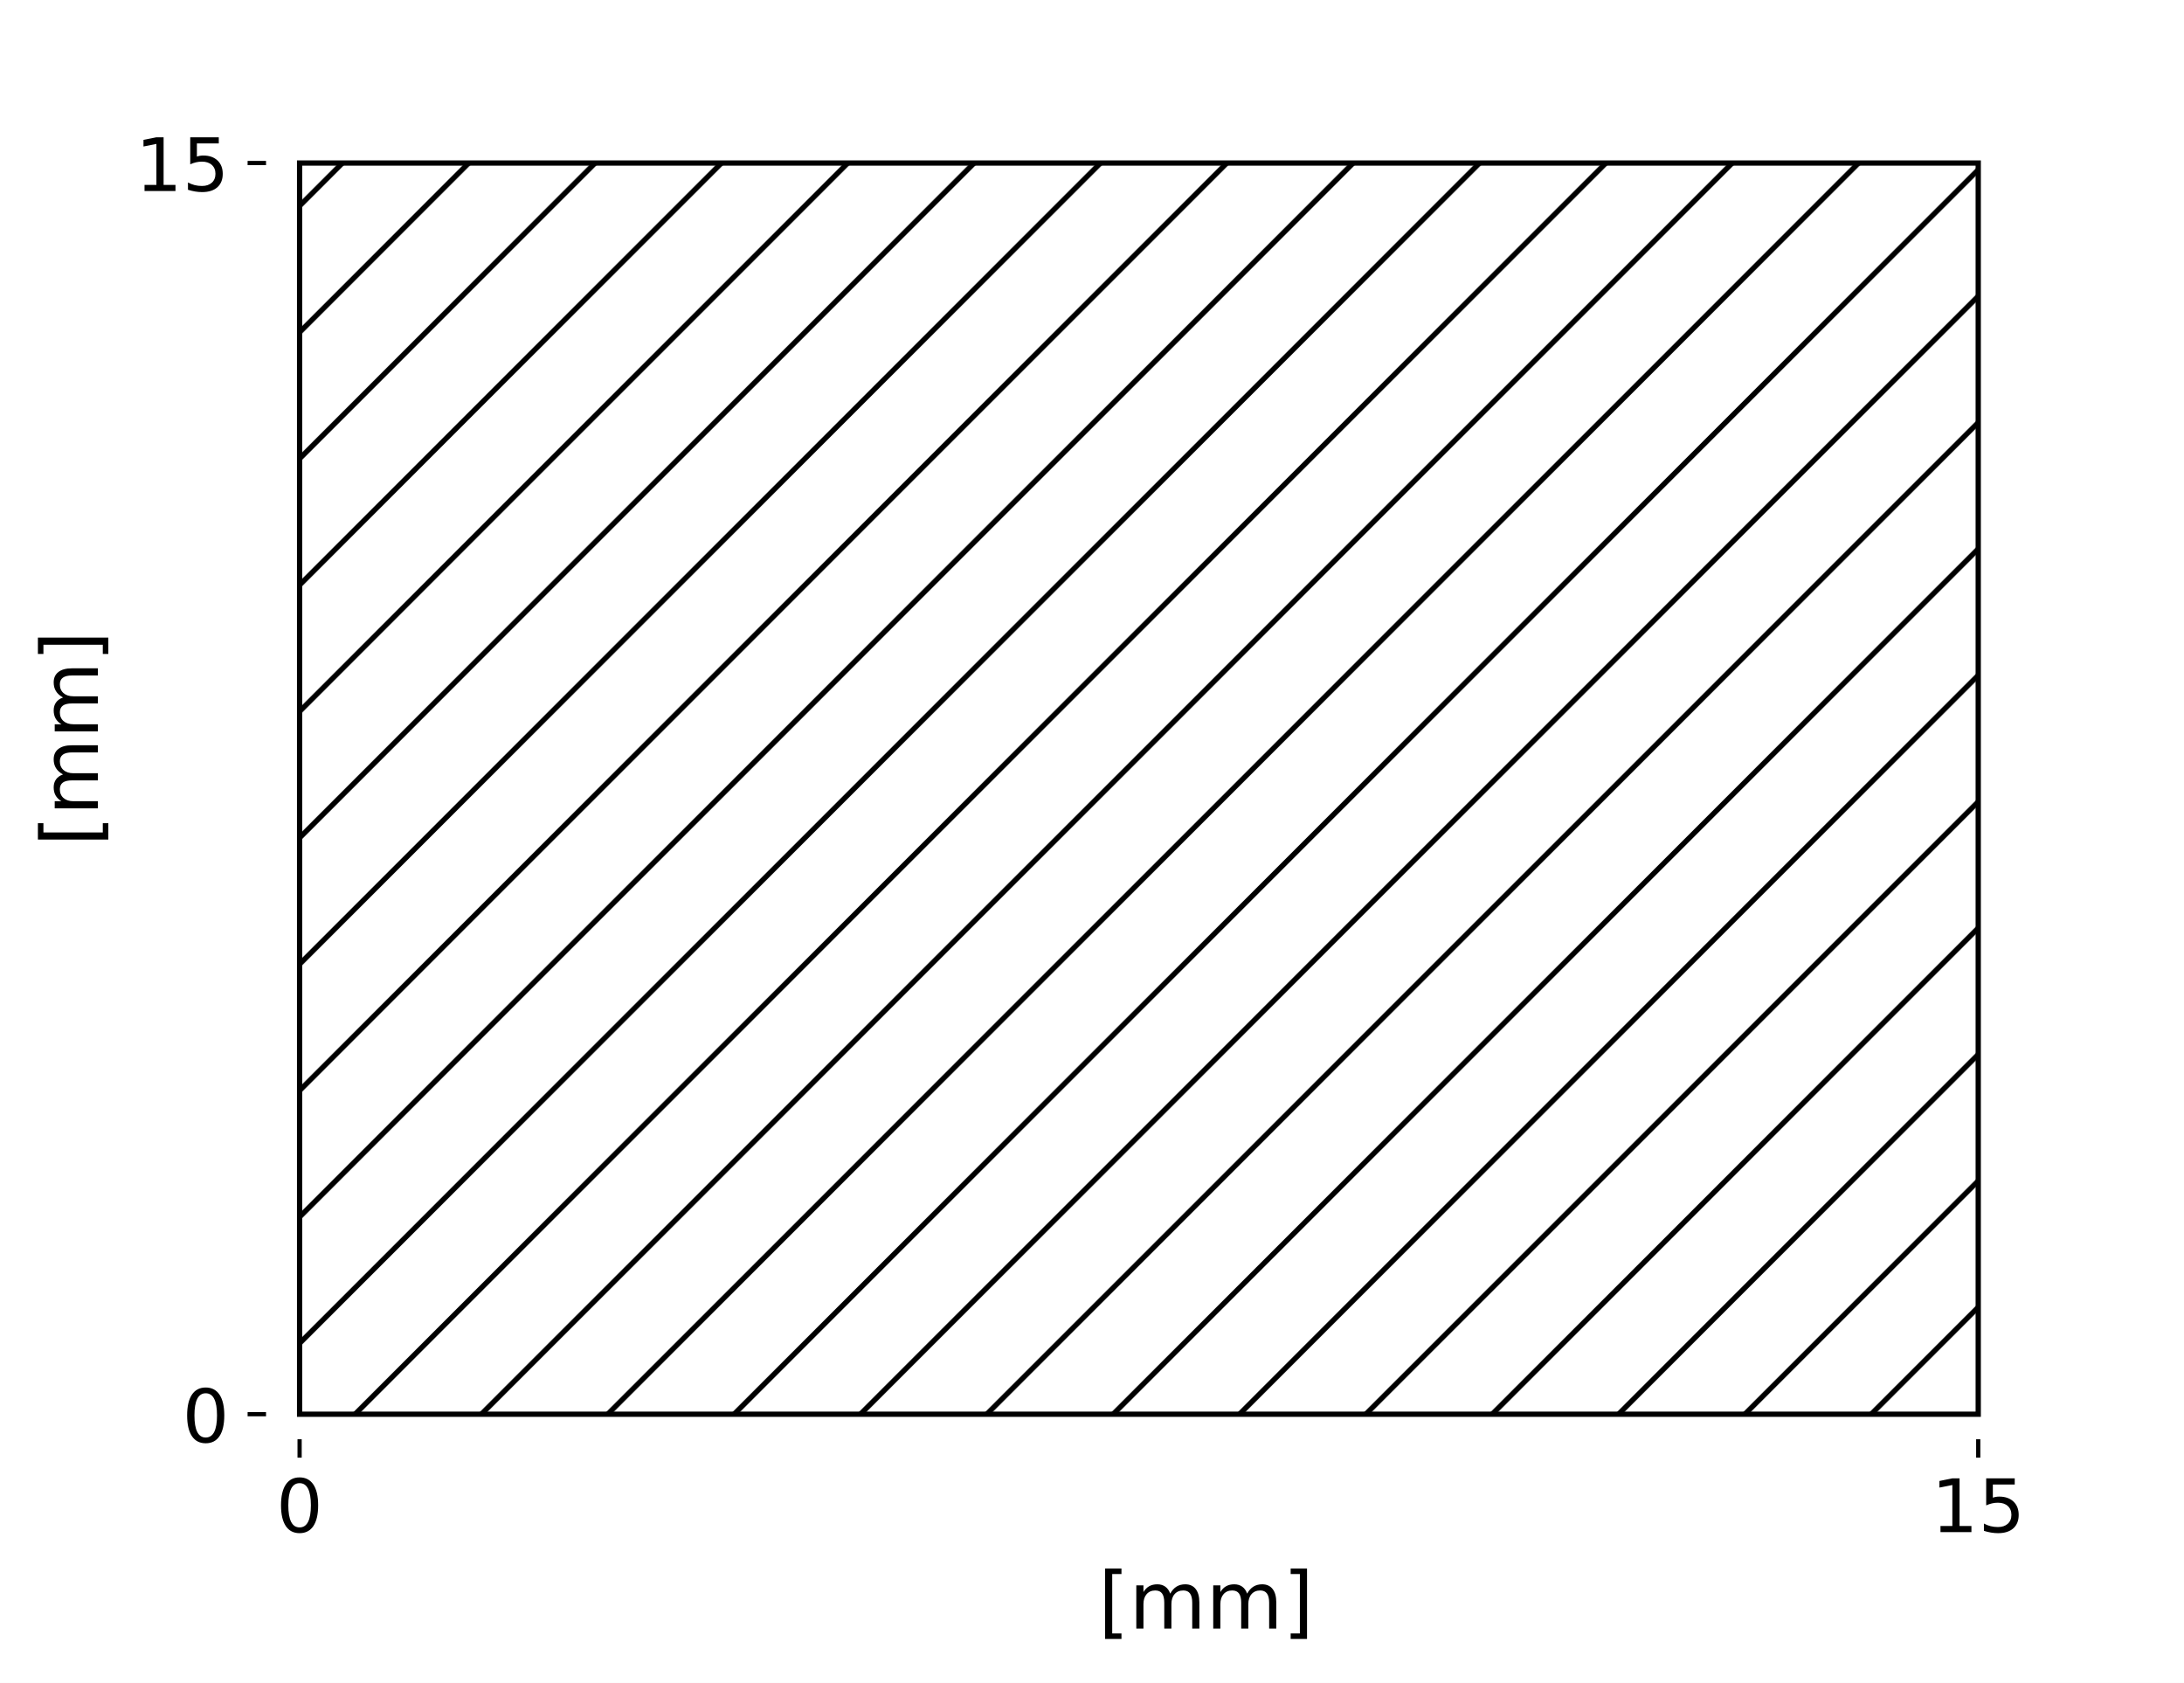
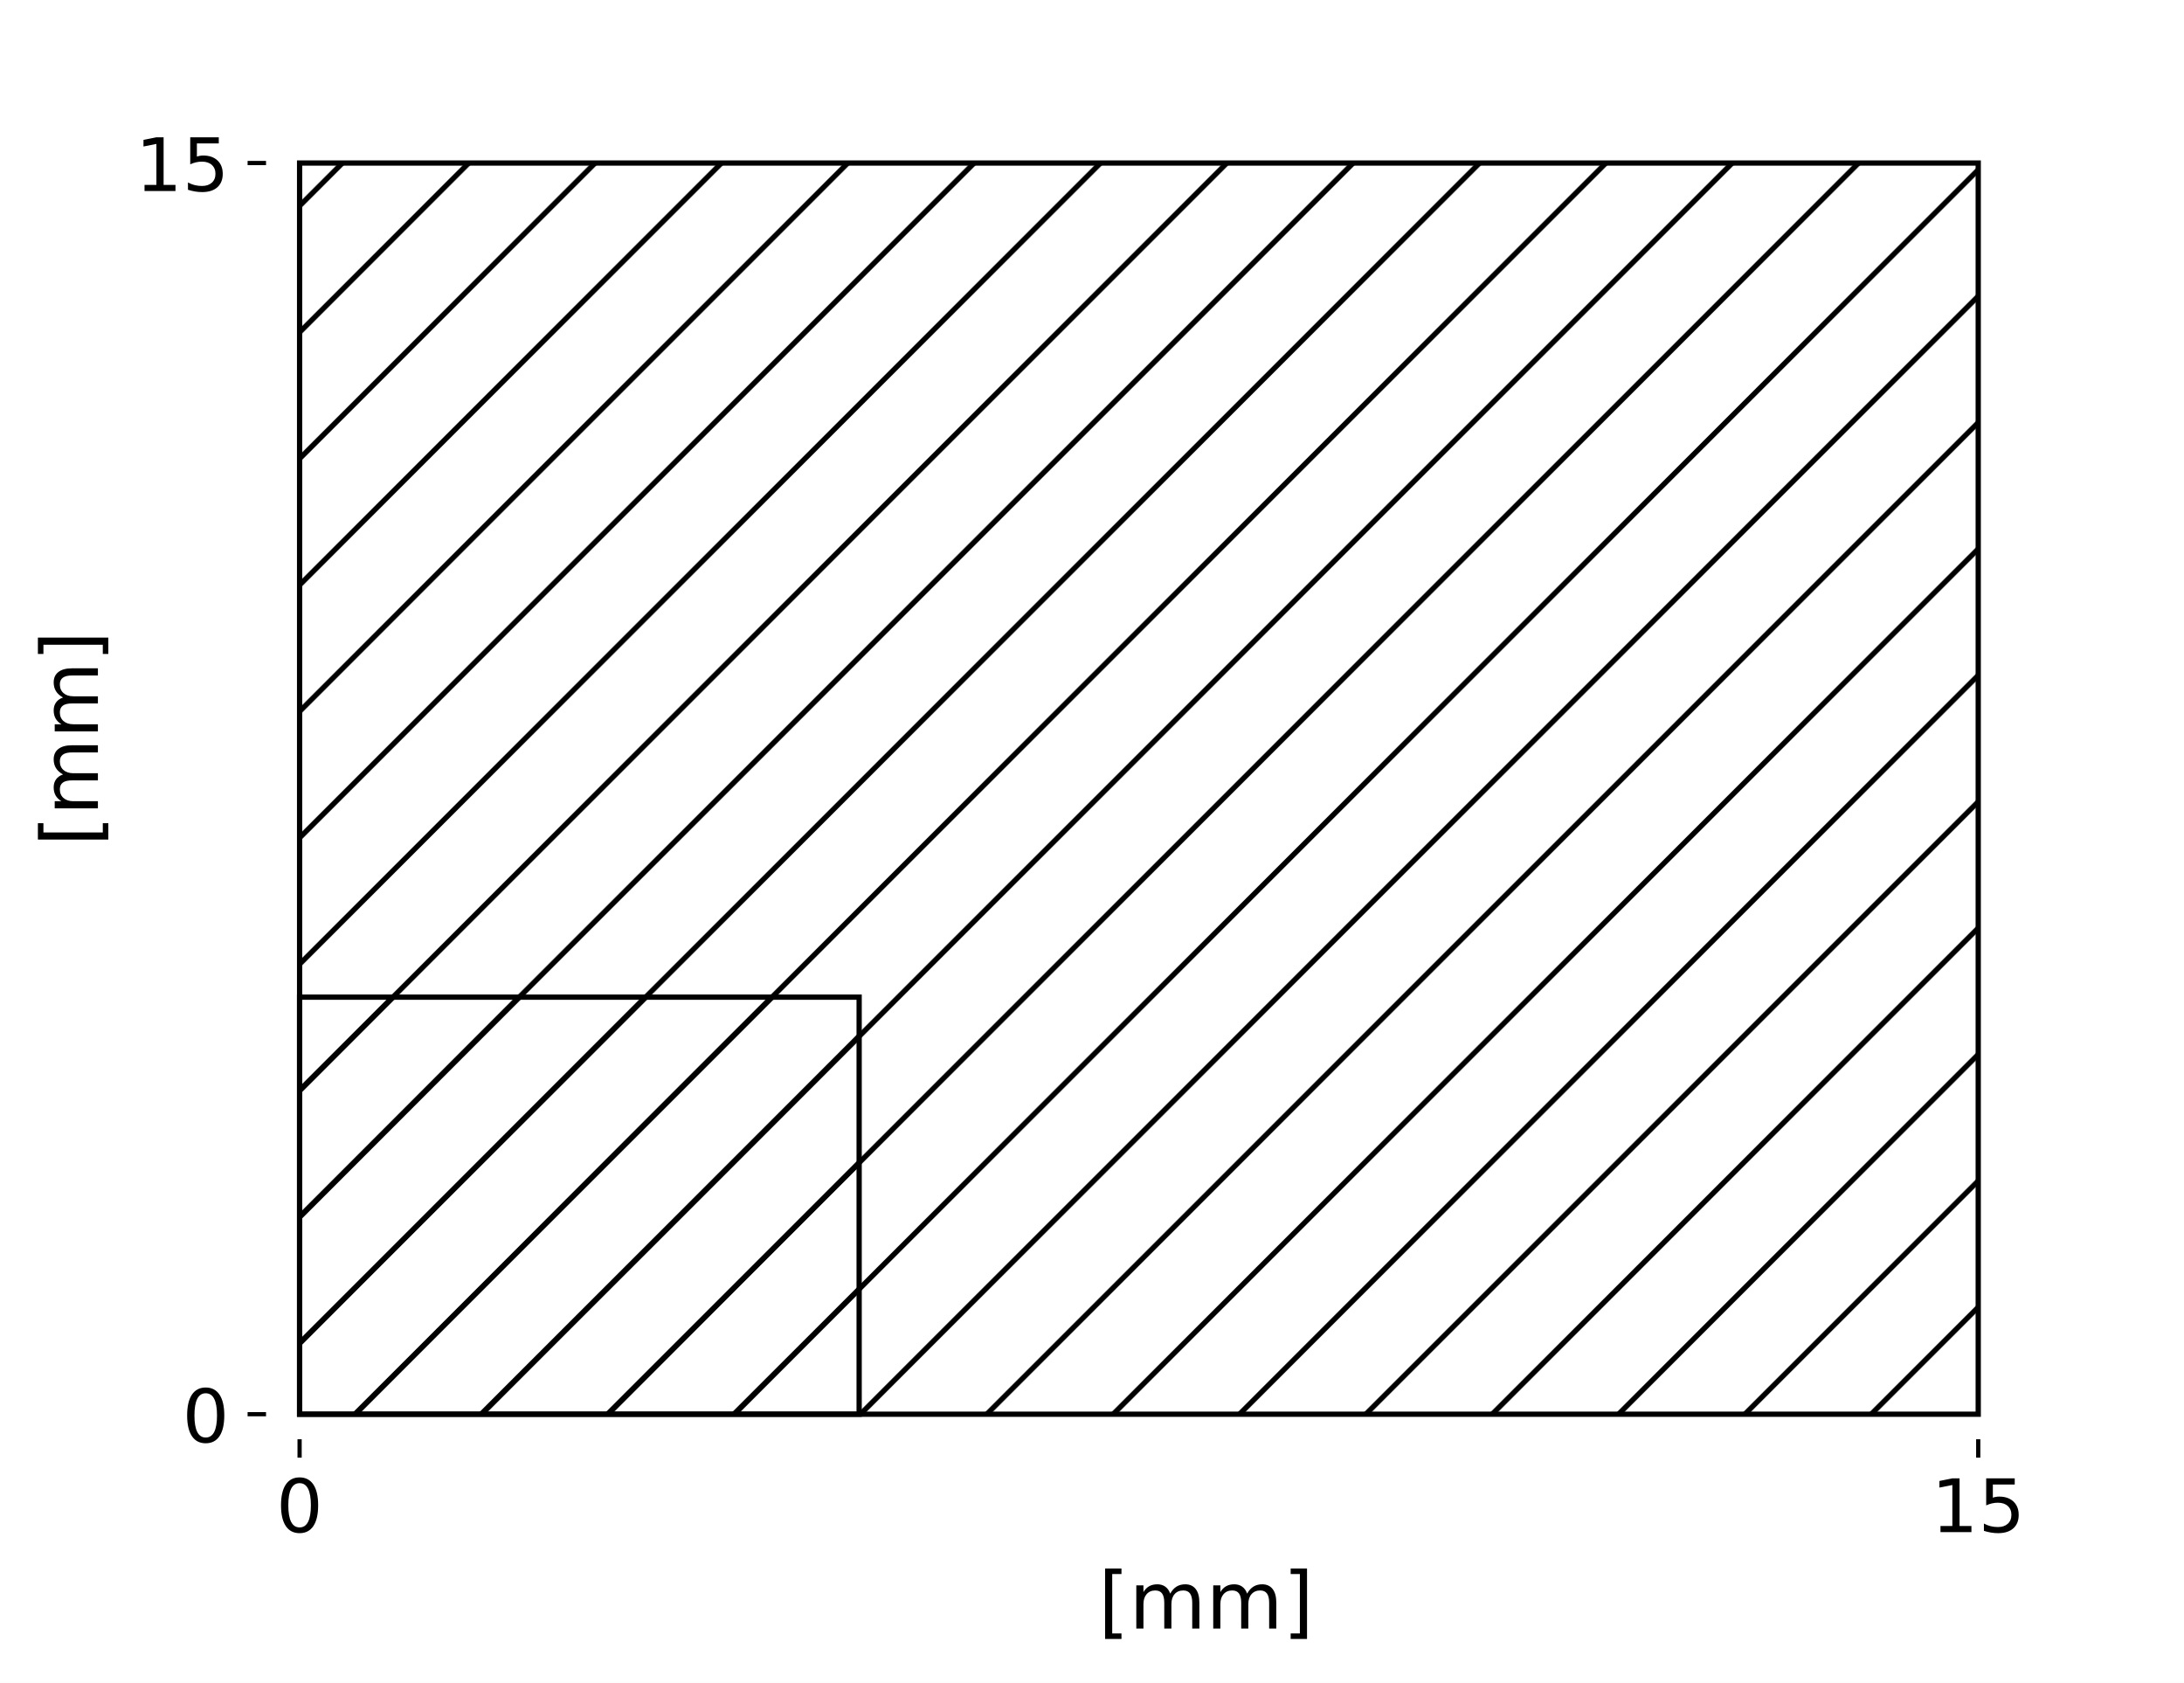
<svg xmlns="http://www.w3.org/2000/svg" xmlns:xlink="http://www.w3.org/1999/xlink" width="414.852pt" height="319.579pt" viewBox="0 0 414.852 319.579" version="1.1">
  <defs>
    <style type="text/css">*{stroke-linejoin: round; stroke-linecap: butt}</style>
  </defs>
  <g id="figure_1">
    <g id="patch_1">
      <path d="M 0 319.579  L 414.852 319.579  L 414.852 0  L 0 0  z " style="fill: #ffffff" />
    </g>
    <g id="axes_1">
      <g id="patch_2">
        <path d="M 50.532 273.312  L 407.652 273.312  L 407.652 7.2  L 50.532 7.2  z " style="fill: #ffffff" />
      </g>
      <g id="patch_3">
-         <path d="M 56.909 268.56  L 375.766 268.56  L 375.766 30.96  L 56.909 30.96  z " clip-path="url(#pf8ff63ec40)" style="fill: url(#he7755f47a8); stroke: #000000; stroke-linejoin: miter" />
+         <path d="M 56.909 268.56  L 163.195 268.56  L 163.195 189.36  L 56.909 189.36  z " clip-path="url(#p6930913c29)" style="fill: url(#h84cfee27c9); stroke: #000000; stroke-linejoin: miter" />
+       </g>
+       <g id="patch_4">
+         <path d="M 56.909 268.56  L 375.766 268.56  L 375.766 30.96  L 56.909 30.96  z " clip-path="url(#p6930913c29)" style="fill: url(#h84cfee27c9); stroke: #000000; stroke-linejoin: miter" />
      </g>
      <g id="matplotlib.axis_1">
        <g id="xtick_1">
          <g id="line2d_1">
            <defs>
-               <path id="m9505afc07b" d="M 0 0  L 0 3.5  " style="stroke: #000000; stroke-width: 0.8" />
+               <path id="med7dcc493a" d="M 0 0  L 0 3.5  " style="stroke: #000000; stroke-width: 0.8" />
            </defs>
            <g>
-               <use xlink:href="#m9505afc07b" x="56.909" y="273.312" style="stroke: #000000; stroke-width: 0.8" />
+               <use xlink:href="#med7dcc493a" x="56.909" y="273.312" style="stroke: #000000; stroke-width: 0.8" />
            </g>
          </g>
          <g id="text_1">
            <g transform="translate(52.45558 290.9498) scale(0.14 -0.14)">
              <defs>
                <path id="DejaVuSans-30" d="M 2034 4250  Q 1547 4250 1301 3770  Q 1056 3291 1056 2328  Q 1056 1369 1301 889  Q 1547 409 2034 409  Q 2525 409 2770 889  Q 3016 1369 3016 2328  Q 3016 3291 2770 3770  Q 2525 4250 2034 4250  z M 2034 4750  Q 2819 4750 3233 4129  Q 3647 3509 3647 2328  Q 3647 1150 3233 529  Q 2819 -91 2034 -91  Q 1250 -91 836 529  Q 422 1150 422 2328  Q 422 3509 836 4129  Q 1250 4750 2034 4750  z " transform="scale(0.015625)" />
              </defs>
              <use xlink:href="#DejaVuSans-30" />
            </g>
          </g>
        </g>
        <g id="xtick_2">
          <g id="line2d_2">
            <g>
-               <use xlink:href="#m9505afc07b" x="375.766" y="273.312" style="stroke: #000000; stroke-width: 0.8" />
+               <use xlink:href="#med7dcc493a" x="375.766" y="273.312" style="stroke: #000000; stroke-width: 0.8" />
            </g>
          </g>
          <g id="text_2">
            <g transform="translate(366.859 290.9498) scale(0.14 -0.14)">
              <defs>
                <path id="DejaVuSans-31" d="M 794 531  L 1825 531  L 1825 4091  L 703 3866  L 703 4441  L 1819 4666  L 2450 4666  L 2450 531  L 3481 531  L 3481 0  L 794 0  L 794 531  z " transform="scale(0.015625)" />
                <path id="DejaVuSans-35" d="M 691 4666  L 3169 4666  L 3169 4134  L 1269 4134  L 1269 2991  Q 1406 3038 1543 3061  Q 1681 3084 1819 3084  Q 2600 3084 3056 2656  Q 3513 2228 3513 1497  Q 3513 744 3044 326  Q 2575 -91 1722 -91  Q 1428 -91 1123 -41  Q 819 9 494 109  L 494 744  Q 775 591 1075 516  Q 1375 441 1709 441  Q 2250 441 2565 725  Q 2881 1009 2881 1497  Q 2881 1984 2565 2268  Q 2250 2553 1709 2553  Q 1456 2553 1204 2497  Q 953 2441 691 2322  L 691 4666  z " transform="scale(0.015625)" />
              </defs>
              <use xlink:href="#DejaVuSans-31" />
              <use xlink:href="#DejaVuSans-35" x="63.623" />
            </g>
          </g>
        </g>
        <g id="text_3">
          <g transform="translate(208.6289 309.259) scale(0.15 -0.15)">
            <defs>
              <path id="DejaVuSans-5b" d="M 550 4863  L 1875 4863  L 1875 4416  L 1125 4416  L 1125 -397  L 1875 -397  L 1875 -844  L 550 -844  L 550 4863  z " transform="scale(0.015625)" />
              <path id="DejaVuSans-6d" d="M 3328 2828  Q 3544 3216 3844 3400  Q 4144 3584 4550 3584  Q 5097 3584 5394 3201  Q 5691 2819 5691 2113  L 5691 0  L 5113 0  L 5113 2094  Q 5113 2597 4934 2840  Q 4756 3084 4391 3084  Q 3944 3084 3684 2787  Q 3425 2491 3425 1978  L 3425 0  L 2847 0  L 2847 2094  Q 2847 2600 2669 2842  Q 2491 3084 2119 3084  Q 1678 3084 1418 2786  Q 1159 2488 1159 1978  L 1159 0  L 581 0  L 581 3500  L 1159 3500  L 1159 2956  Q 1356 3278 1631 3431  Q 1906 3584 2284 3584  Q 2666 3584 2933 3390  Q 3200 3197 3328 2828  z " transform="scale(0.015625)" />
              <path id="DejaVuSans-5d" d="M 1947 4863  L 1947 -844  L 622 -844  L 622 -397  L 1369 -397  L 1369 4416  L 622 4416  L 622 4863  L 1947 4863  z " transform="scale(0.015625)" />
            </defs>
            <use xlink:href="#DejaVuSans-5b" />
            <use xlink:href="#DejaVuSans-6d" x="39.014" />
            <use xlink:href="#DejaVuSans-6d" x="136.426" />
            <use xlink:href="#DejaVuSans-5d" x="233.838" />
          </g>
        </g>
      </g>
      <g id="matplotlib.axis_2">
        <g id="ytick_1">
          <g id="line2d_3">
            <defs>
-               <path id="m27d0f4751f" d="M 0 0  L -3.5 0  " style="stroke: #000000; stroke-width: 0.8" />
+               <path id="mf71a01bbe3" d="M 0 0  L -3.5 0  " style="stroke: #000000; stroke-width: 0.8" />
            </defs>
            <g>
-               <use xlink:href="#m27d0f4751f" x="50.532" y="268.56" style="stroke: #000000; stroke-width: 0.8" />
+               <use xlink:href="#mf71a01bbe3" x="50.532" y="268.56" style="stroke: #000000; stroke-width: 0.8" />
            </g>
          </g>
          <g id="text_4">
            <g transform="translate(34.62469 273.8789) scale(0.14 -0.14)">
              <use xlink:href="#DejaVuSans-30" />
            </g>
          </g>
        </g>
        <g id="ytick_2">
          <g id="line2d_4">
            <g>
-               <use xlink:href="#m27d0f4751f" x="50.532" y="30.96" style="stroke: #000000; stroke-width: 0.8" />
+               <use xlink:href="#mf71a01bbe3" x="50.532" y="30.96" style="stroke: #000000; stroke-width: 0.8" />
            </g>
          </g>
          <g id="text_5">
            <g transform="translate(25.71719 36.27891) scale(0.14 -0.14)">
              <use xlink:href="#DejaVuSans-31" />
              <use xlink:href="#DejaVuSans-35" x="63.623" />
            </g>
          </g>
        </g>
        <g id="text_6">
          <g transform="translate(18.59766 160.7193) rotate(-90) scale(0.15 -0.15)">
            <use xlink:href="#DejaVuSans-5b" />
            <use xlink:href="#DejaVuSans-6d" x="39.014" />
            <use xlink:href="#DejaVuSans-6d" x="136.426" />
            <use xlink:href="#DejaVuSans-5d" x="233.838" />
          </g>
        </g>
      </g>
    </g>
  </g>
  <defs>
-     <clipPath id="pf8ff63ec40">
+     <clipPath id="p6930913c29">
      <rect x="50.532" y="7.2" width="357.12" height="266.112" />
    </clipPath>
  </defs>
  <defs>
-     <pattern id="he7755f47a8" patternUnits="userSpaceOnUse" x="0" y="0" width="72" height="72">
+     <pattern id="h84cfee27c9" patternUnits="userSpaceOnUse" x="0" y="0" width="72" height="72">
      <rect x="0" y="0" width="73" height="73" fill="none" />
      <path d="M -36 36  L 36 -36  M -24 48  L 48 -24  M -12 60  L 60 -12  M 0 72  L 72 0  M 12 84  L 84 12  M 24 96  L 96 24  M 36 108  L 108 36  " style="fill: #000000; stroke: #000000; stroke-width: 1.0; stroke-linecap: butt; stroke-linejoin: miter" />
    </pattern>
  </defs>
</svg>
